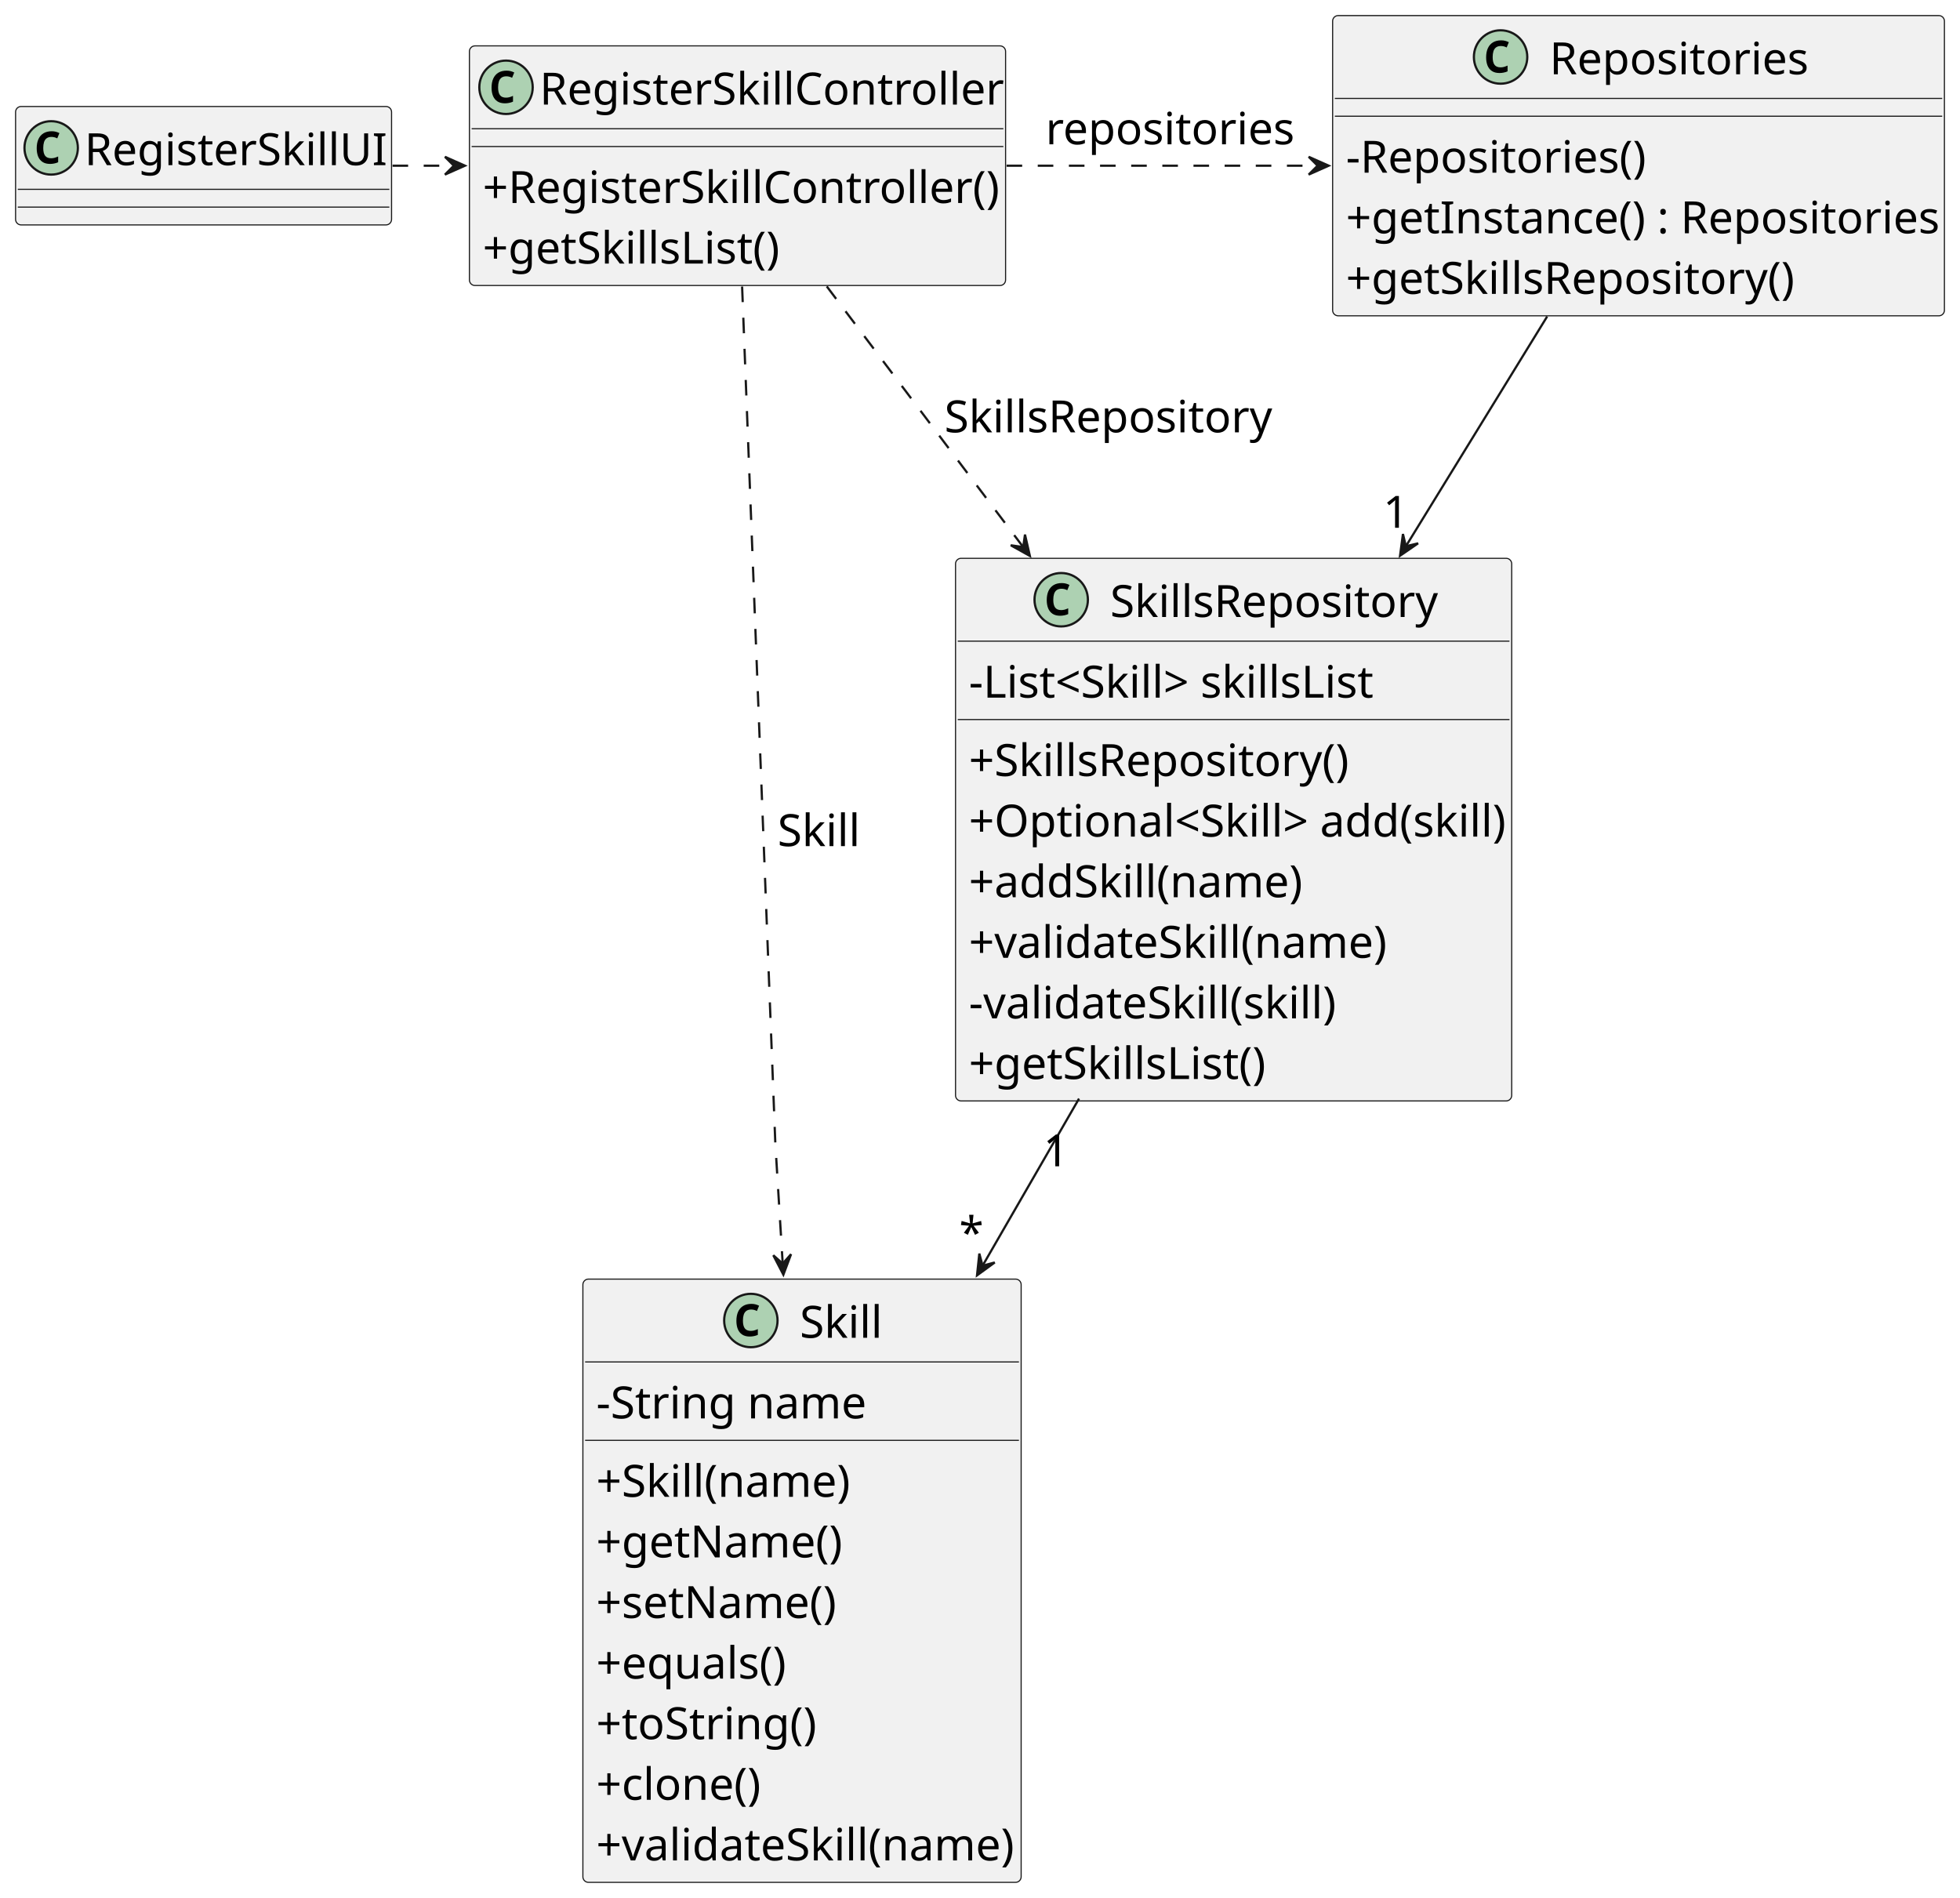
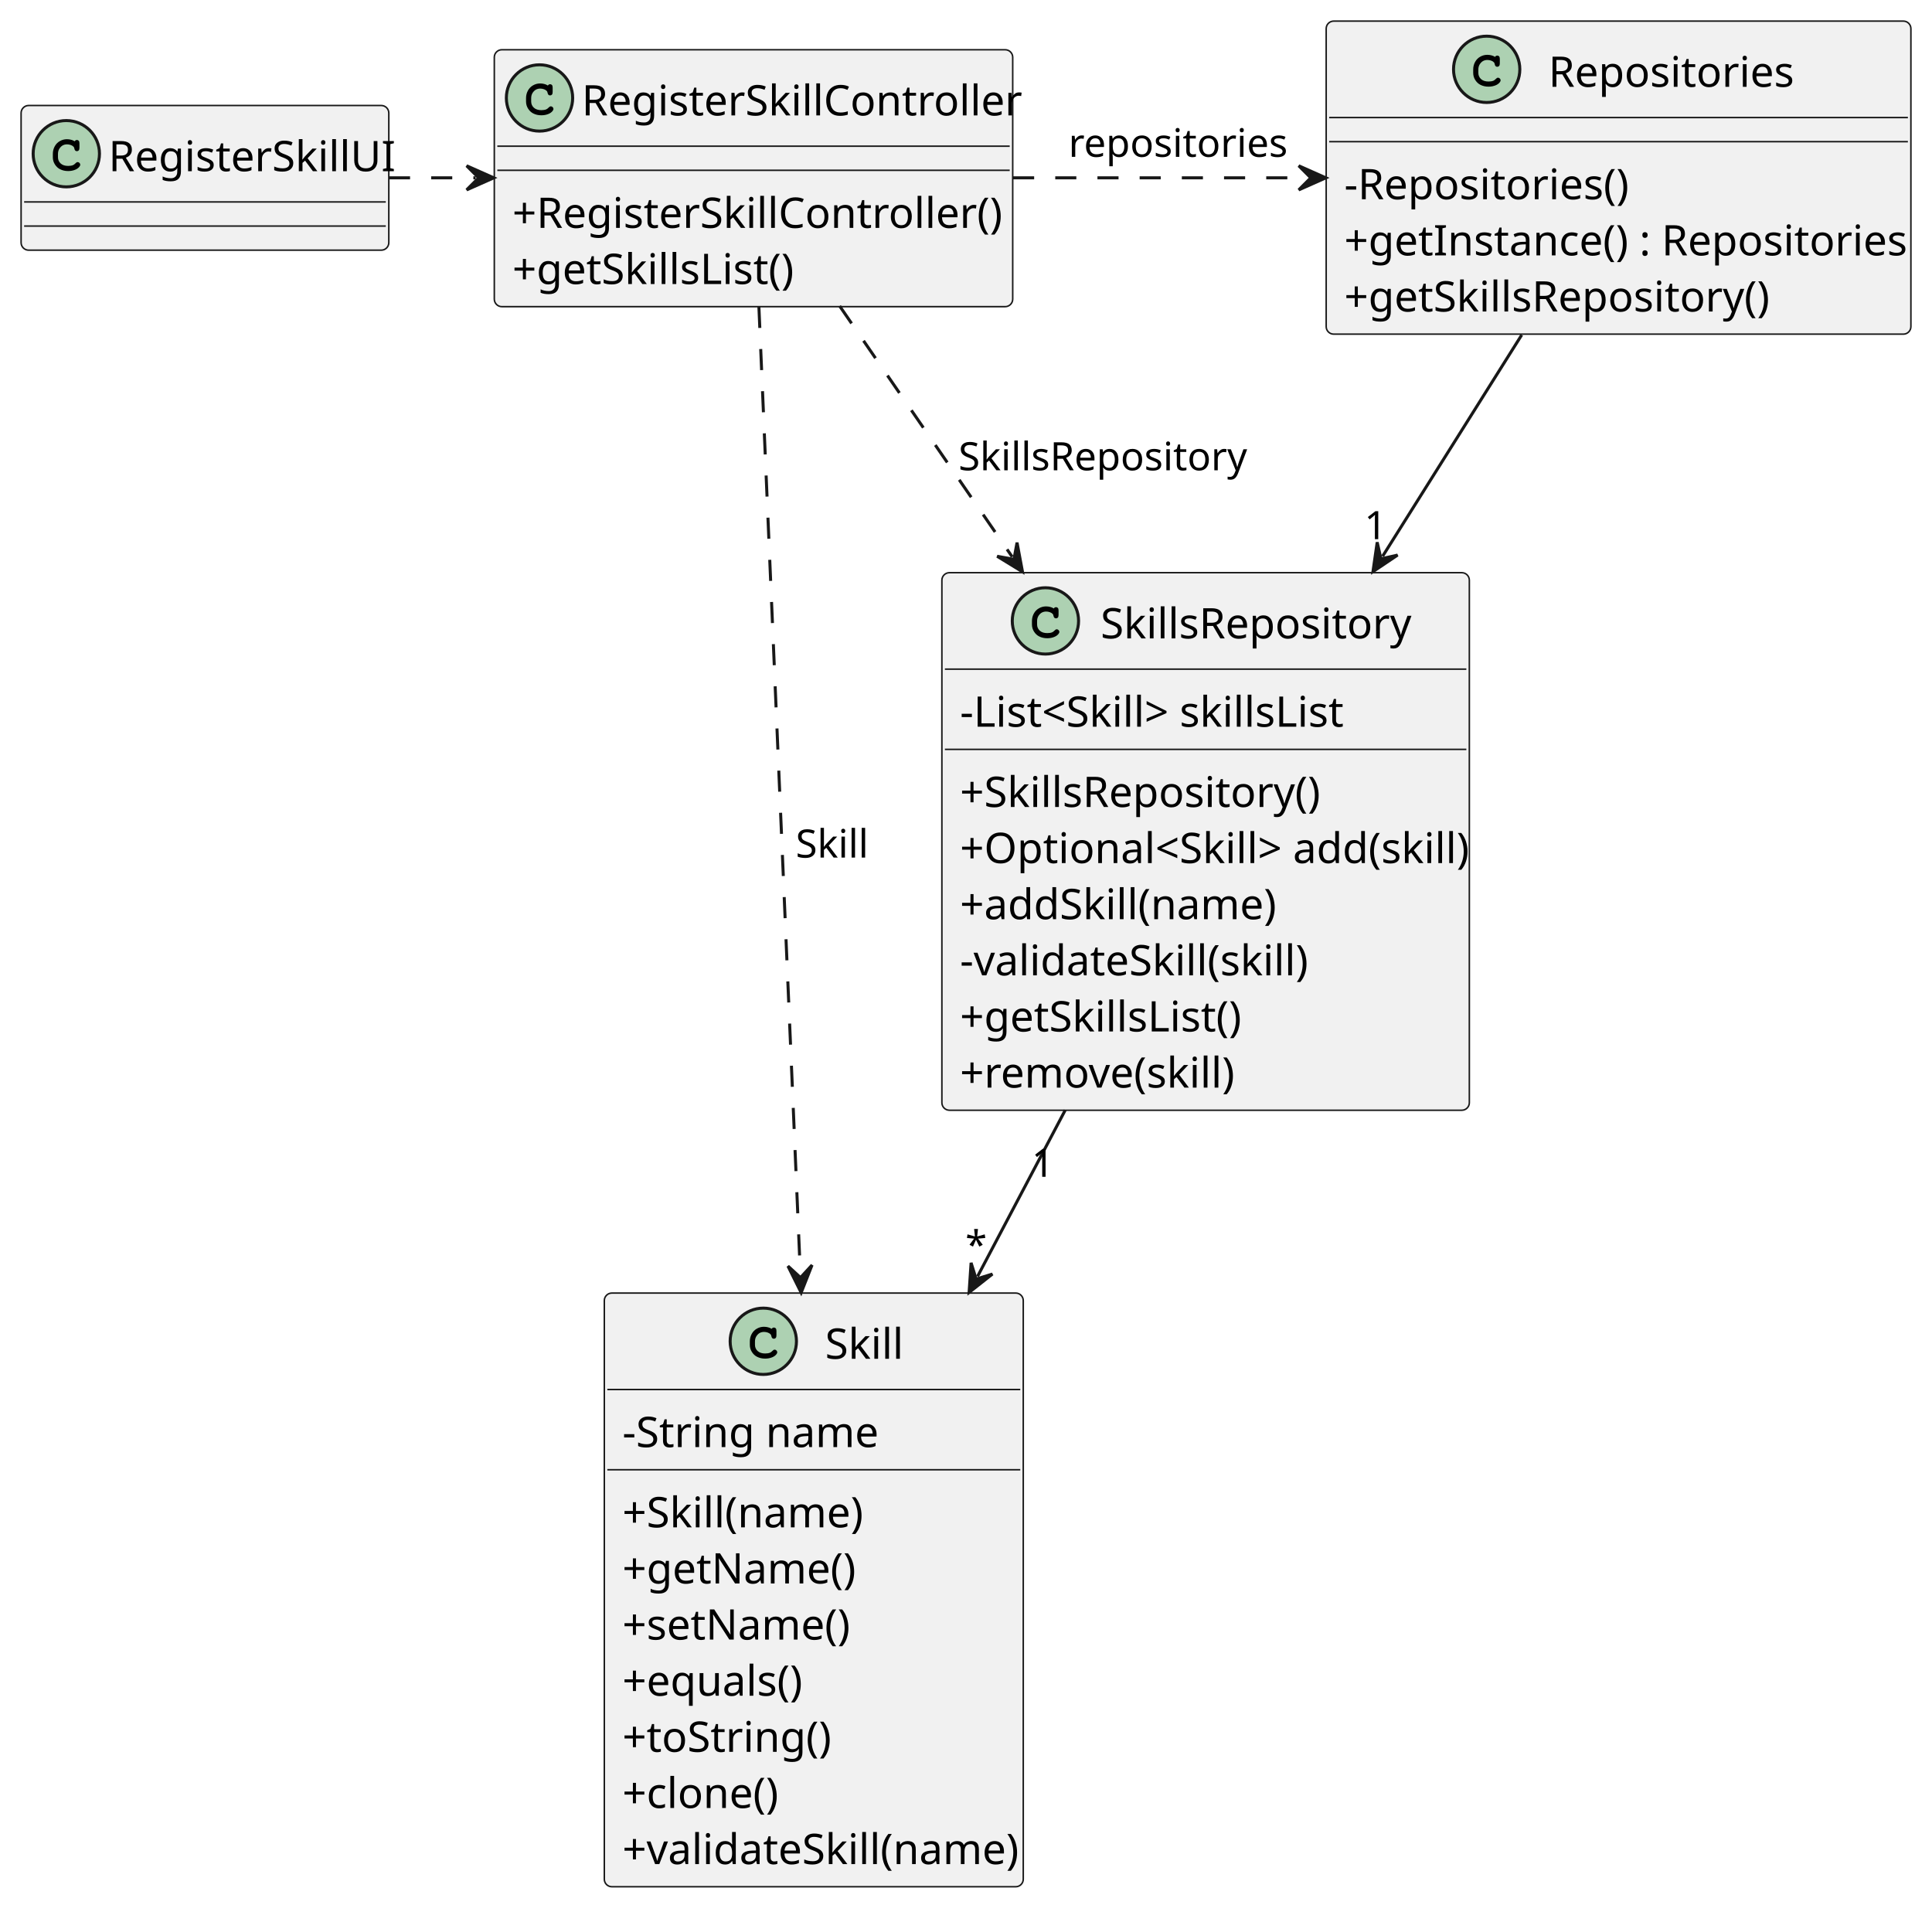
- <svg xmlns="http://www.w3.org/2000/svg" contentStyleType="text/css" height="853px" preserveAspectRatio="none" style="width:881px;height:853px;background:#FFFFFF;" version="1.1" viewBox="0 0 881 853" width="881px" zoomAndPan="magnify">
+ <svg xmlns="http://www.w3.org/2000/svg" contentStyleType="text/css" height="632px" preserveAspectRatio="none" style="width:641px;height:632px;background:#FFFFFF;" version="1.1" viewBox="0 0 641 632" width="641px" zoomAndPan="magnify">
  <defs />
  <g>
    <g id="elem_RegisterSkillUI">
-       <rect codeLine="7" fill="#F1F1F1" height="53.24" id="RegisterSkillUI" rx="2.5" ry="2.5" style="stroke:#181818;stroke-width:0.5;" width="169" x="7" y="47.86" />
-       <ellipse cx="23" cy="66.48" fill="#ADD1B2" rx="12" ry="12" style="stroke:#181818;stroke-width:1.0;" />
-       <path d="M22.516,73.683 Q20.453,73.683 19.125,72.808 Q17.797,71.933 17.141,70.355 Q16.5,68.761 16.5,66.636 Q16.5,64.261 17.266,62.558 Q18.047,60.839 19.547,59.917 Q21.062,58.996 23.266,58.996 Q24.297,58.996 25.078,59.214 Q25.875,59.417 26.703,59.824 L25.734,62.199 Q25,61.824 24.359,61.683 Q23.734,61.542 23.156,61.542 Q21.781,61.542 20.953,62.167 Q20.141,62.777 19.781,63.902 Q19.438,65.027 19.438,66.527 Q19.438,68.886 20.281,70.011 Q21.125,71.136 23,71.136 Q23.703,71.136 24.422,70.964 Q25.156,70.777 26.141,70.339 L26.141,72.933 Q25.281,73.324 24.344,73.496 Q23.422,73.683 22.516,73.683 Z " fill="#000000" />
-       <text fill="#000000" font-family="sans-serif" font-size="20" lengthAdjust="spacing" textLength="135" x="38" y="74.24">RegisterSkillUI</text>
-       <line style="stroke:#181818;stroke-width:0.5;" x1="8" x2="175" y1="85.1" y2="85.1" />
-       <line style="stroke:#181818;stroke-width:0.5;" x1="8" x2="175" y1="93.1" y2="93.1" />
+       <rect codeLine="7" fill="#F1F1F1" height="48" id="RegisterSkillUI" rx="2.5" ry="2.5" style="stroke:#181818;stroke-width:0.5;" width="122" x="7" y="35" />
+       <ellipse cx="22" cy="51" fill="#ADD1B2" rx="11" ry="11" style="stroke:#181818;stroke-width:1.0;" />
+       <path d="M24.766,46.875 Q24.922,46.656 25.109,46.547 Q25.297,46.438 25.516,46.438 Q25.891,46.438 26.125,46.703 Q26.359,46.953 26.359,47.562 L26.359,49.016 Q26.359,49.625 26.125,49.891 Q25.891,50.156 25.516,50.156 Q25.172,50.156 24.969,49.953 Q24.766,49.766 24.656,49.25 Q24.609,48.891 24.422,48.703 Q24.094,48.328 23.484,48.109 Q22.875,47.891 22.25,47.891 Q21.484,47.891 20.844,48.219 Q20.219,48.547 19.719,49.297 Q19.234,50.047 19.234,51.078 L19.234,52.172 Q19.234,53.406 20.125,54.234 Q21.016,55.047 22.609,55.047 Q23.547,55.047 24.203,54.797 Q24.594,54.641 25.016,54.203 Q25.281,53.938 25.422,53.859 Q25.578,53.781 25.781,53.781 Q26.109,53.781 26.359,54.047 Q26.625,54.297 26.625,54.641 Q26.625,54.984 26.281,55.391 Q25.781,55.969 24.984,56.297 Q23.906,56.75 22.609,56.75 Q21.094,56.75 19.891,56.125 Q18.906,55.625 18.219,54.562 Q17.531,53.484 17.531,52.203 L17.531,51.047 Q17.531,49.719 18.141,48.578 Q18.766,47.422 19.859,46.812 Q20.953,46.188 22.188,46.188 Q22.922,46.188 23.562,46.359 Q24.219,46.516 24.766,46.875 Z " fill="#000000" />
+       <text fill="#000000" font-family="sans-serif" font-size="14" lengthAdjust="spacing" textLength="90" x="36" y="56.797">RegisterSkillUI</text>
+       <line style="stroke:#181818;stroke-width:0.5;" x1="8" x2="128" y1="67" y2="67" />
+       <line style="stroke:#181818;stroke-width:0.5;" x1="8" x2="128" y1="75" y2="75" />
    </g>
    <g id="elem_RegisterSkillController">
-       <rect codeLine="10" fill="#F1F1F1" height="107.72" id="RegisterSkillController" rx="2.5" ry="2.5" style="stroke:#181818;stroke-width:0.5;" width="241" x="211" y="20.62" />
-       <ellipse cx="227.45" cy="39.24" fill="#ADD1B2" rx="12" ry="12" style="stroke:#181818;stroke-width:1.0;" />
-       <path d="M226.966,46.443 Q224.903,46.443 223.575,45.568 Q222.247,44.693 221.591,43.115 Q220.95,41.521 220.95,39.396 Q220.95,37.021 221.716,35.318 Q222.497,33.599 223.997,32.678 Q225.512,31.756 227.716,31.756 Q228.747,31.756 229.528,31.974 Q230.325,32.178 231.153,32.584 L230.184,34.959 Q229.45,34.584 228.809,34.443 Q228.184,34.303 227.606,34.303 Q226.231,34.303 225.403,34.928 Q224.591,35.537 224.231,36.662 Q223.887,37.787 223.887,39.287 Q223.887,41.646 224.731,42.771 Q225.575,43.896 227.45,43.896 Q228.153,43.896 228.872,43.724 Q229.606,43.537 230.591,43.099 L230.591,45.693 Q229.731,46.084 228.794,46.256 Q227.872,46.443 226.966,46.443 Z " fill="#000000" />
-       <text fill="#000000" font-family="sans-serif" font-size="20" lengthAdjust="spacing" textLength="206" x="242.55" y="47">RegisterSkillController</text>
-       <line style="stroke:#181818;stroke-width:0.5;" x1="212" x2="451" y1="57.86" y2="57.86" />
-       <line style="stroke:#181818;stroke-width:0.5;" x1="212" x2="451" y1="65.86" y2="65.86" />
-       <text fill="#000000" font-family="sans-serif" font-size="20" lengthAdjust="spacing" textLength="229" x="217" y="91.24">+RegisterSkillController()</text>
-       <text fill="#000000" font-family="sans-serif" font-size="20" lengthAdjust="spacing" textLength="132" x="217" y="118.48">+getSkillsList()</text>
+       <rect codeLine="10" fill="#F1F1F1" height="85.242" id="RegisterSkillController" rx="2.5" ry="2.5" style="stroke:#181818;stroke-width:0.5;" width="172" x="164" y="16.5" />
+       <ellipse cx="179" cy="32.5" fill="#ADD1B2" rx="11" ry="11" style="stroke:#181818;stroke-width:1.0;" />
+       <path d="M181.766,28.375 Q181.922,28.156 182.109,28.047 Q182.297,27.938 182.516,27.938 Q182.891,27.938 183.125,28.203 Q183.359,28.453 183.359,29.062 L183.359,30.516 Q183.359,31.125 183.125,31.391 Q182.891,31.656 182.516,31.656 Q182.172,31.656 181.969,31.453 Q181.766,31.266 181.656,30.75 Q181.609,30.391 181.422,30.203 Q181.094,29.828 180.484,29.609 Q179.875,29.391 179.25,29.391 Q178.484,29.391 177.844,29.719 Q177.219,30.047 176.719,30.797 Q176.234,31.547 176.234,32.578 L176.234,33.672 Q176.234,34.906 177.125,35.734 Q178.016,36.547 179.609,36.547 Q180.547,36.547 181.203,36.297 Q181.594,36.141 182.016,35.703 Q182.281,35.438 182.422,35.359 Q182.578,35.281 182.781,35.281 Q183.109,35.281 183.359,35.547 Q183.625,35.797 183.625,36.141 Q183.625,36.484 183.281,36.891 Q182.781,37.469 181.984,37.797 Q180.906,38.25 179.609,38.25 Q178.094,38.25 176.891,37.625 Q175.906,37.125 175.219,36.062 Q174.531,34.984 174.531,33.703 L174.531,32.547 Q174.531,31.219 175.141,30.078 Q175.766,28.922 176.859,28.312 Q177.953,27.688 179.188,27.688 Q179.922,27.688 180.562,27.859 Q181.219,28.016 181.766,28.375 Z " fill="#000000" />
+       <text fill="#000000" font-family="sans-serif" font-size="14" lengthAdjust="spacing" textLength="140" x="193" y="38.297">RegisterSkillController</text>
+       <line style="stroke:#181818;stroke-width:0.5;" x1="165" x2="335" y1="48.5" y2="48.5" />
+       <line style="stroke:#181818;stroke-width:0.5;" x1="165" x2="335" y1="56.5" y2="56.5" />
+       <text fill="#000000" font-family="sans-serif" font-size="14" lengthAdjust="spacing" textLength="158" x="170" y="75.607">+RegisterSkillController()</text>
+       <text fill="#000000" font-family="sans-serif" font-size="14" lengthAdjust="spacing" textLength="92" x="170" y="94.228">+getSkillsList()</text>
    </g>
    <g id="elem_Skill">
-       <rect codeLine="21" fill="#F1F1F1" height="271.16" id="Skill" rx="2.5" ry="2.5" style="stroke:#181818;stroke-width:0.5;" width="197" x="262" y="574.96" />
-       <ellipse cx="337.5" cy="593.58" fill="#ADD1B2" rx="12" ry="12" style="stroke:#181818;stroke-width:1.0;" />
-       <path d="M337.016,600.783 Q334.953,600.783 333.625,599.908 Q332.297,599.033 331.641,597.455 Q331,595.861 331,593.736 Q331,591.361 331.766,589.658 Q332.547,587.939 334.047,587.018 Q335.562,586.096 337.766,586.096 Q338.797,586.096 339.578,586.314 Q340.375,586.518 341.203,586.924 L340.234,589.299 Q339.5,588.924 338.859,588.783 Q338.234,588.643 337.656,588.643 Q336.281,588.643 335.453,589.268 Q334.641,589.877 334.281,591.002 Q333.938,592.127 333.938,593.627 Q333.938,595.986 334.781,597.111 Q335.625,598.236 337.5,598.236 Q338.203,598.236 338.922,598.064 Q339.656,597.877 340.641,597.439 L340.641,600.033 Q339.781,600.424 338.844,600.596 Q337.922,600.783 337.016,600.783 Z " fill="#000000" />
-       <text fill="#000000" font-family="sans-serif" font-size="20" lengthAdjust="spacing" textLength="37" x="359.5" y="601.34">Skill</text>
-       <line style="stroke:#181818;stroke-width:0.5;" x1="263" x2="458" y1="612.2" y2="612.2" />
-       <text fill="#000000" font-family="sans-serif" font-size="20" lengthAdjust="spacing" textLength="119" x="268" y="637.58">-String name</text>
-       <line style="stroke:#181818;stroke-width:0.5;" x1="263" x2="458" y1="647.44" y2="647.44" />
-       <text fill="#000000" font-family="sans-serif" font-size="20" lengthAdjust="spacing" textLength="113" x="268" y="672.82">+Skill(name)</text>
-       <text fill="#000000" font-family="sans-serif" font-size="20" lengthAdjust="spacing" textLength="109" x="268" y="700.06">+getName()</text>
-       <text fill="#000000" font-family="sans-serif" font-size="20" lengthAdjust="spacing" textLength="107" x="268" y="727.3">+setName()</text>
-       <text fill="#000000" font-family="sans-serif" font-size="20" lengthAdjust="spacing" textLength="84" x="268" y="754.54">+equals()</text>
-       <text fill="#000000" font-family="sans-serif" font-size="20" lengthAdjust="spacing" textLength="97" x="268" y="781.78">+toString()</text>
-       <text fill="#000000" font-family="sans-serif" font-size="20" lengthAdjust="spacing" textLength="73" x="268" y="809.02">+clone()</text>
-       <text fill="#000000" font-family="sans-serif" font-size="20" lengthAdjust="spacing" textLength="185" x="268" y="836.26">+validateSkill(name)</text>
+       <rect codeLine="15" fill="#F1F1F1" height="196.969" id="Skill" rx="2.5" ry="2.5" style="stroke:#181818;stroke-width:0.5;" width="139" x="200.5" y="429" />
+       <ellipse cx="253.25" cy="445" fill="#ADD1B2" rx="11" ry="11" style="stroke:#181818;stroke-width:1.0;" />
+       <path d="M256.016,440.875 Q256.172,440.656 256.359,440.547 Q256.547,440.438 256.766,440.438 Q257.141,440.438 257.375,440.703 Q257.609,440.953 257.609,441.562 L257.609,443.016 Q257.609,443.625 257.375,443.891 Q257.141,444.156 256.766,444.156 Q256.422,444.156 256.219,443.953 Q256.016,443.766 255.906,443.25 Q255.859,442.891 255.672,442.703 Q255.344,442.328 254.734,442.109 Q254.125,441.891 253.5,441.891 Q252.734,441.891 252.094,442.219 Q251.469,442.547 250.969,443.297 Q250.484,444.047 250.484,445.078 L250.484,446.172 Q250.484,447.406 251.375,448.234 Q252.266,449.047 253.859,449.047 Q254.797,449.047 255.453,448.797 Q255.844,448.641 256.266,448.203 Q256.531,447.938 256.672,447.859 Q256.828,447.781 257.031,447.781 Q257.359,447.781 257.609,448.047 Q257.875,448.297 257.875,448.641 Q257.875,448.984 257.531,449.391 Q257.031,449.969 256.234,450.297 Q255.156,450.75 253.859,450.75 Q252.344,450.75 251.141,450.125 Q250.156,449.625 249.469,448.562 Q248.781,447.484 248.781,446.203 L248.781,445.047 Q248.781,443.719 249.391,442.578 Q250.016,441.422 251.109,440.812 Q252.203,440.188 253.438,440.188 Q254.172,440.188 254.812,440.359 Q255.469,440.516 256.016,440.875 Z " fill="#000000" />
+       <text fill="#000000" font-family="sans-serif" font-size="14" lengthAdjust="spacing" textLength="25" x="273.75" y="450.797">Skill</text>
+       <line style="stroke:#181818;stroke-width:0.5;" x1="201.5" x2="338.5" y1="461" y2="461" />
+       <text fill="#000000" font-family="sans-serif" font-size="14" lengthAdjust="spacing" textLength="81" x="206.5" y="480.107">-String name</text>
+       <line style="stroke:#181818;stroke-width:0.5;" x1="201.5" x2="338.5" y1="487.621" y2="487.621" />
+       <text fill="#000000" font-family="sans-serif" font-size="14" lengthAdjust="spacing" textLength="78" x="206.5" y="506.728">+Skill(name)</text>
+       <text fill="#000000" font-family="sans-serif" font-size="14" lengthAdjust="spacing" textLength="74" x="206.5" y="525.35">+getName()</text>
+       <text fill="#000000" font-family="sans-serif" font-size="14" lengthAdjust="spacing" textLength="73" x="206.5" y="543.971">+setName()</text>
+       <text fill="#000000" font-family="sans-serif" font-size="14" lengthAdjust="spacing" textLength="60" x="206.5" y="562.592">+equals()</text>
+       <text fill="#000000" font-family="sans-serif" font-size="14" lengthAdjust="spacing" textLength="67" x="206.5" y="581.213">+toString()</text>
+       <text fill="#000000" font-family="sans-serif" font-size="14" lengthAdjust="spacing" textLength="52" x="206.5" y="599.834">+clone()</text>
+       <text fill="#000000" font-family="sans-serif" font-size="14" lengthAdjust="spacing" textLength="127" x="206.5" y="618.455">+validateSkill(name)</text>
    </g>
    <g id="elem_SkillsRepository">
-       <rect codeLine="40" fill="#F1F1F1" height="243.92" id="SkillsRepository" rx="2.5" ry="2.5" style="stroke:#181818;stroke-width:0.5;" width="250" x="429.5" y="250.96" />
-       <ellipse cx="477" cy="269.58" fill="#ADD1B2" rx="12" ry="12" style="stroke:#181818;stroke-width:1.0;" />
-       <path d="M476.516,276.783 Q474.453,276.783 473.125,275.908 Q471.797,275.033 471.141,273.455 Q470.5,271.861 470.5,269.736 Q470.5,267.361 471.266,265.658 Q472.047,263.939 473.547,263.017 Q475.062,262.096 477.266,262.096 Q478.297,262.096 479.078,262.314 Q479.875,262.517 480.703,262.924 L479.734,265.299 Q479,264.924 478.359,264.783 Q477.734,264.642 477.156,264.642 Q475.781,264.642 474.953,265.267 Q474.141,265.877 473.781,267.002 Q473.438,268.127 473.438,269.627 Q473.438,271.986 474.281,273.111 Q475.125,274.236 477,274.236 Q477.703,274.236 478.422,274.064 Q479.156,273.877 480.141,273.439 L480.141,276.033 Q479.281,276.424 478.344,276.596 Q477.422,276.783 476.516,276.783 Z " fill="#000000" />
-       <text fill="#000000" font-family="sans-serif" font-size="20" lengthAdjust="spacing" textLength="146" x="499" y="277.34">SkillsRepository</text>
-       <line style="stroke:#181818;stroke-width:0.5;" x1="430.5" x2="678.5" y1="288.2" y2="288.2" />
-       <text fill="#000000" font-family="sans-serif" font-size="20" lengthAdjust="spacing" textLength="180" x="435.5" y="313.58">-List&lt;Skill&gt; skillsList</text>
-       <line style="stroke:#181818;stroke-width:0.5;" x1="430.5" x2="678.5" y1="323.44" y2="323.44" />
-       <text fill="#000000" font-family="sans-serif" font-size="20" lengthAdjust="spacing" textLength="169" x="435.5" y="348.82">+SkillsRepository()</text>
-       <text fill="#000000" font-family="sans-serif" font-size="20" lengthAdjust="spacing" textLength="238" x="435.5" y="376.06">+Optional&lt;Skill&gt; add(skill)</text>
-       <text fill="#000000" font-family="sans-serif" font-size="20" lengthAdjust="spacing" textLength="148" x="435.5" y="403.3">+addSkill(name)</text>
-       <text fill="#000000" font-family="sans-serif" font-size="20" lengthAdjust="spacing" textLength="185" x="435.5" y="430.54">+validateSkill(name)</text>
-       <text fill="#000000" font-family="sans-serif" font-size="20" lengthAdjust="spacing" textLength="163" x="435.5" y="457.78">-validateSkill(skill)</text>
-       <text fill="#000000" font-family="sans-serif" font-size="20" lengthAdjust="spacing" textLength="132" x="435.5" y="485.02">+getSkillsList()</text>
+       <rect codeLine="26" fill="#F1F1F1" height="178.348" id="SkillsRepository" rx="2.5" ry="2.5" style="stroke:#181818;stroke-width:0.5;" width="175" x="312.5" y="190" />
+       <ellipse cx="346.85" cy="206" fill="#ADD1B2" rx="11" ry="11" style="stroke:#181818;stroke-width:1.0;" />
+       <path d="M349.616,201.875 Q349.772,201.656 349.959,201.547 Q350.147,201.438 350.366,201.438 Q350.741,201.438 350.975,201.703 Q351.209,201.953 351.209,202.562 L351.209,204.016 Q351.209,204.625 350.975,204.891 Q350.741,205.156 350.366,205.156 Q350.022,205.156 349.819,204.953 Q349.616,204.766 349.506,204.25 Q349.459,203.891 349.272,203.703 Q348.944,203.328 348.334,203.109 Q347.725,202.891 347.1,202.891 Q346.334,202.891 345.694,203.219 Q345.069,203.547 344.569,204.297 Q344.084,205.047 344.084,206.078 L344.084,207.172 Q344.084,208.406 344.975,209.234 Q345.866,210.047 347.459,210.047 Q348.397,210.047 349.053,209.797 Q349.444,209.641 349.866,209.203 Q350.131,208.938 350.272,208.859 Q350.428,208.781 350.631,208.781 Q350.959,208.781 351.209,209.047 Q351.475,209.297 351.475,209.641 Q351.475,209.984 351.131,210.391 Q350.631,210.969 349.834,211.297 Q348.756,211.75 347.459,211.75 Q345.944,211.75 344.741,211.125 Q343.756,210.625 343.069,209.562 Q342.381,208.484 342.381,207.203 L342.381,206.047 Q342.381,204.719 342.991,203.578 Q343.616,202.422 344.709,201.812 Q345.803,201.188 347.038,201.188 Q347.772,201.188 348.413,201.359 Q349.069,201.516 349.616,201.875 Z " fill="#000000" />
+       <text fill="#000000" font-family="sans-serif" font-size="14" lengthAdjust="spacing" textLength="100" x="365.15" y="211.797">SkillsRepository</text>
+       <line style="stroke:#181818;stroke-width:0.5;" x1="313.5" x2="486.5" y1="222" y2="222" />
+       <text fill="#000000" font-family="sans-serif" font-size="14" lengthAdjust="spacing" textLength="124" x="318.5" y="241.107">-List&lt;Skill&gt; skillsList</text>
+       <line style="stroke:#181818;stroke-width:0.5;" x1="313.5" x2="486.5" y1="248.621" y2="248.621" />
+       <text fill="#000000" font-family="sans-serif" font-size="14" lengthAdjust="spacing" textLength="118" x="318.5" y="267.728">+SkillsRepository()</text>
+       <text fill="#000000" font-family="sans-serif" font-size="14" lengthAdjust="spacing" textLength="163" x="318.5" y="286.35">+Optional&lt;Skill&gt; add(skill)</text>
+       <text fill="#000000" font-family="sans-serif" font-size="14" lengthAdjust="spacing" textLength="102" x="318.5" y="304.971">+addSkill(name)</text>
+       <text fill="#000000" font-family="sans-serif" font-size="14" lengthAdjust="spacing" textLength="112" x="318.5" y="323.592">-validateSkill(skill)</text>
+       <text fill="#000000" font-family="sans-serif" font-size="14" lengthAdjust="spacing" textLength="92" x="318.5" y="342.213">+getSkillsList()</text>
+       <text fill="#000000" font-family="sans-serif" font-size="14" lengthAdjust="spacing" textLength="88" x="318.5" y="360.834">+remove(skill)</text>
    </g>
    <g id="elem_Repositories">
-       <rect codeLine="50" fill="#F1F1F1" height="134.96" id="Repositories" rx="2.5" ry="2.5" style="stroke:#181818;stroke-width:0.5;" width="275" x="599" y="7" />
-       <ellipse cx="674.5" cy="25.62" fill="#ADD1B2" rx="12" ry="12" style="stroke:#181818;stroke-width:1.0;" />
-       <path d="M674.016,32.823 Q671.953,32.823 670.625,31.948 Q669.297,31.073 668.641,29.495 Q668,27.901 668,25.776 Q668,23.401 668.766,21.698 Q669.547,19.979 671.047,19.058 Q672.562,18.136 674.766,18.136 Q675.797,18.136 676.578,18.354 Q677.375,18.558 678.203,18.964 L677.234,21.339 Q676.5,20.964 675.859,20.823 Q675.234,20.683 674.656,20.683 Q673.281,20.683 672.453,21.308 Q671.641,21.917 671.281,23.042 Q670.938,24.167 670.938,25.667 Q670.938,28.026 671.781,29.151 Q672.625,30.276 674.5,30.276 Q675.203,30.276 675.922,30.104 Q676.656,29.917 677.641,29.479 L677.641,32.073 Q676.781,32.464 675.844,32.636 Q674.922,32.823 674.016,32.823 Z " fill="#000000" />
-       <text fill="#000000" font-family="sans-serif" font-size="20" lengthAdjust="spacing" textLength="115" x="696.5" y="33.38">Repositories</text>
-       <line style="stroke:#181818;stroke-width:0.5;" x1="600" x2="873" y1="44.24" y2="44.24" />
-       <line style="stroke:#181818;stroke-width:0.5;" x1="600" x2="873" y1="52.24" y2="52.24" />
-       <text fill="#000000" font-family="sans-serif" font-size="20" lengthAdjust="spacing" textLength="133" x="605" y="77.62">-Repositories()</text>
-       <text fill="#000000" font-family="sans-serif" font-size="20" lengthAdjust="spacing" textLength="263" x="605" y="104.86">+getInstance() : Repositories</text>
-       <text fill="#000000" font-family="sans-serif" font-size="20" lengthAdjust="spacing" textLength="199" x="605" y="132.1">+getSkillsRepository()</text>
+       <rect codeLine="36" fill="#F1F1F1" height="103.863" id="Repositories" rx="2.5" ry="2.5" style="stroke:#181818;stroke-width:0.5;" width="194" x="440" y="7" />
+       <ellipse cx="493.25" cy="23" fill="#ADD1B2" rx="11" ry="11" style="stroke:#181818;stroke-width:1.0;" />
+       <path d="M496.016,18.875 Q496.172,18.656 496.359,18.547 Q496.547,18.438 496.766,18.438 Q497.141,18.438 497.375,18.703 Q497.609,18.953 497.609,19.562 L497.609,21.016 Q497.609,21.625 497.375,21.891 Q497.141,22.156 496.766,22.156 Q496.422,22.156 496.219,21.953 Q496.016,21.766 495.906,21.25 Q495.859,20.891 495.672,20.703 Q495.344,20.328 494.734,20.109 Q494.125,19.891 493.5,19.891 Q492.734,19.891 492.094,20.219 Q491.469,20.547 490.969,21.297 Q490.484,22.047 490.484,23.078 L490.484,24.172 Q490.484,25.406 491.375,26.234 Q492.266,27.047 493.859,27.047 Q494.797,27.047 495.453,26.797 Q495.844,26.641 496.266,26.203 Q496.531,25.938 496.672,25.859 Q496.828,25.781 497.031,25.781 Q497.359,25.781 497.609,26.047 Q497.875,26.297 497.875,26.641 Q497.875,26.984 497.531,27.391 Q497.031,27.969 496.234,28.297 Q495.156,28.75 493.859,28.75 Q492.344,28.75 491.141,28.125 Q490.156,27.625 489.469,26.562 Q488.781,25.484 488.781,24.203 L488.781,23.047 Q488.781,21.719 489.391,20.578 Q490.016,19.422 491.109,18.812 Q492.203,18.188 493.438,18.188 Q494.172,18.188 494.812,18.359 Q495.469,18.516 496.016,18.875 Z " fill="#000000" />
+       <text fill="#000000" font-family="sans-serif" font-size="14" lengthAdjust="spacing" textLength="79" x="513.75" y="28.797">Repositories</text>
+       <line style="stroke:#181818;stroke-width:0.5;" x1="441" x2="633" y1="39" y2="39" />
+       <line style="stroke:#181818;stroke-width:0.5;" x1="441" x2="633" y1="47" y2="47" />
+       <text fill="#000000" font-family="sans-serif" font-size="14" lengthAdjust="spacing" textLength="94" x="446" y="66.107">-Repositories()</text>
+       <text fill="#000000" font-family="sans-serif" font-size="14" lengthAdjust="spacing" textLength="182" x="446" y="84.728">+getInstance() : Repositories</text>
+       <text fill="#000000" font-family="sans-serif" font-size="14" lengthAdjust="spacing" textLength="138" x="446" y="103.35">+getSkillsRepository()</text>
    </g>
    <g id="link_RegisterSkillUI_RegisterSkillController">
-       <path codeLine="57" d="M176.45,74.48 C185.44,74.48 194.71,74.48 204.04,74.48 " fill="none" id="RegisterSkillUI-to-RegisterSkillController" style="stroke:#181818;stroke-width:1.0;stroke-dasharray:7.0,7.0;" />
-       <polygon fill="#181818" points="208.99,74.48,199.99,70.48,203.99,74.48,199.99,78.48,208.99,74.48" style="stroke:#181818;stroke-width:1.0;" />
+       <path codeLine="43" d="M129.05,59 C131.8,59 142.64,59 157.82,59 " fill="none" id="RegisterSkillUI-to-RegisterSkillController" style="stroke:#181818;stroke-width:1.0;stroke-dasharray:7.0,7.0;" />
+       <polygon fill="#181818" points="163.82,59,154.82,55,158.82,59,154.82,63,163.82,59" style="stroke:#181818;stroke-width:1.0;" />
    </g>
    <g id="link_RegisterSkillController_Repositories">
-       <path codeLine="59" d="M452.46,74.48 C496.43,74.48 546.55,74.48 592.33,74.48 " fill="none" id="RegisterSkillController-to-Repositories" style="stroke:#181818;stroke-width:1.0;stroke-dasharray:7.0,7.0;" />
-       <polygon fill="#181818" points="597.24,74.48,588.24,70.48,592.24,74.48,588.24,78.48,597.24,74.48" style="stroke:#181818;stroke-width:1.0;" />
-       <text fill="#000000" font-family="sans-serif" font-size="20" lengthAdjust="spacing" textLength="111" x="470" y="64.86">repositories</text>
+       <path codeLine="45" d="M336.11,59 C368.8,59 400.25,59 433.89,59 " fill="none" id="RegisterSkillController-to-Repositories" style="stroke:#181818;stroke-width:1.0;stroke-dasharray:7.0,7.0;" />
+       <polygon fill="#181818" points="439.89,59,430.89,55,434.89,59,430.89,63,439.89,59" style="stroke:#181818;stroke-width:1.0;" />
+       <text fill="#000000" font-family="sans-serif" font-size="13" lengthAdjust="spacing" textLength="67" x="354.5" y="52.028">repositories</text>
    </g>
    <g id="link_Repositories_SkillsRepository">
-       <path codeLine="61" d="M695.43,142.27 C676.59,172.91 653.62,210.26 631.74,245.85 " fill="none" id="Repositories-to-SkillsRepository" style="stroke:#181818;stroke-width:1.0;" />
-       <polygon fill="#181818" points="629.31,249.8,637.428,244.224,631.927,245.539,630.611,240.037,629.31,249.8" style="stroke:#181818;stroke-width:1.0;" />
-       <text fill="#000000" font-family="sans-serif" font-size="20" lengthAdjust="spacing" textLength="11" x="621.695" y="237.231">1</text>
+       <path codeLine="47" d="M504.88,111.11 C490.17,134.52 475.503,157.86 458.713,184.57 " fill="none" id="Repositories-to-SkillsRepository" style="stroke:#181818;stroke-width:1.0;" />
+       <polygon fill="#181818" points="455.52,189.65,463.696,184.159,458.181,185.417,456.923,179.902,455.52,189.65" style="stroke:#181818;stroke-width:1.0;" />
+       <text fill="#000000" font-family="sans-serif" font-size="13" lengthAdjust="spacing" textLength="7" x="452.665" y="178.879">1</text>
    </g>
    <g id="link_RegisterSkillController_Skill">
-       <path codeLine="63" d="M333.57,128.81 C338.1,245.66 348.5,513.96 348.5,513.96 C348.5,513.96 349.94,537.51 351.83,568.26 " fill="none" id="RegisterSkillController-to-Skill" style="stroke:#181818;stroke-width:1.0;stroke-dasharray:7.0,7.0;" />
-       <polygon fill="#181818" points="352.12,572.99,355.572,563.766,351.82,567.999,347.587,564.246,352.12,572.99" style="stroke:#181818;stroke-width:1.0;" />
-       <text fill="#000000" font-family="sans-serif" font-size="20" lengthAdjust="spacing" textLength="37" x="349.5" y="380.34">Skill</text>
+       <path codeLine="49" d="M251.79,101.81 C254.93,174.94 261.234,321.896 265.554,422.875 " fill="none" id="RegisterSkillController-to-Skill" style="stroke:#181818;stroke-width:1.0;stroke-dasharray:7.0,7.0;" />
+       <polygon fill="#181818" points="265.81,428.87,269.422,419.707,265.596,423.875,261.429,420.049,265.81,428.87" style="stroke:#181818;stroke-width:1.0;" />
+       <text fill="#000000" font-family="sans-serif" font-size="13" lengthAdjust="spacing" textLength="25" x="264" y="284.528">Skill</text>
    </g>
    <g id="link_RegisterSkillController_SkillsRepository">
-       <path codeLine="64" d="M371.63,128.74 C396.33,161.52 429.09,205.01 460.06,246.11 " fill="none" id="RegisterSkillController-to-SkillsRepository" style="stroke:#181818;stroke-width:1.0;stroke-dasharray:7.0,7.0;" />
-       <polygon fill="#181818" points="462.92,249.9,460.72,240.3,459.92,245.9,454.32,245.1,462.92,249.9" style="stroke:#181818;stroke-width:1.0;" />
-       <text fill="#000000" font-family="sans-serif" font-size="20" lengthAdjust="spacing" textLength="146" x="424.5" y="194.34">SkillsRepository</text>
+       <path codeLine="50" d="M278.57,101.52 C295.74,126.47 314.859,154.267 335.839,184.757 " fill="none" id="RegisterSkillController-to-SkillsRepository" style="stroke:#181818;stroke-width:1.0;stroke-dasharray:7.0,7.0;" />
+       <polygon fill="#181818" points="339.24,189.7,337.433,180.018,336.406,185.581,330.843,184.553,339.24,189.7" style="stroke:#181818;stroke-width:1.0;" />
+       <text fill="#000000" font-family="sans-serif" font-size="13" lengthAdjust="spacing" textLength="94" x="318" y="156.028">SkillsRepository</text>
    </g>
    <g id="link_SkillsRepository_Skill">
-       <path codeLine="66" d="M485.01,493.84 C470.9,518.29 455.95,544.19 441.48,569.26 " fill="none" id="SkillsRepository-to-Skill" style="stroke:#181818;stroke-width:1.0;" />
-       <polygon fill="#181818" points="439.16,573.28,447.125,567.487,441.661,568.95,440.197,563.486,439.16,573.28" style="stroke:#181818;stroke-width:1.0;" />
-       <text fill="#000000" font-family="sans-serif" font-size="20" lengthAdjust="spacing" textLength="11" x="468.972" y="524.259">1</text>
-       <text fill="#000000" font-family="sans-serif" font-size="20" lengthAdjust="spacing" textLength="11" x="431.133" y="561.27">*</text>
+       <path codeLine="52" d="M353.43,368.3 C343.09,387.91 334.858,403.513 324.329,423.483 " fill="none" id="SkillsRepository-to-Skill" style="stroke:#181818;stroke-width:1.0;" />
+       <polygon fill="#181818" points="321.53,428.79,329.266,422.695,323.862,424.367,322.19,418.963,321.53,428.79" style="stroke:#181818;stroke-width:1.0;" />
+       <text fill="#000000" font-family="sans-serif" font-size="13" lengthAdjust="spacing" textLength="7" x="342.284" y="390.425">1</text>
+       <text fill="#000000" font-family="sans-serif" font-size="13" lengthAdjust="spacing" textLength="5" x="320.284" y="417.622">*</text>
    </g>
  </g>
</svg>
